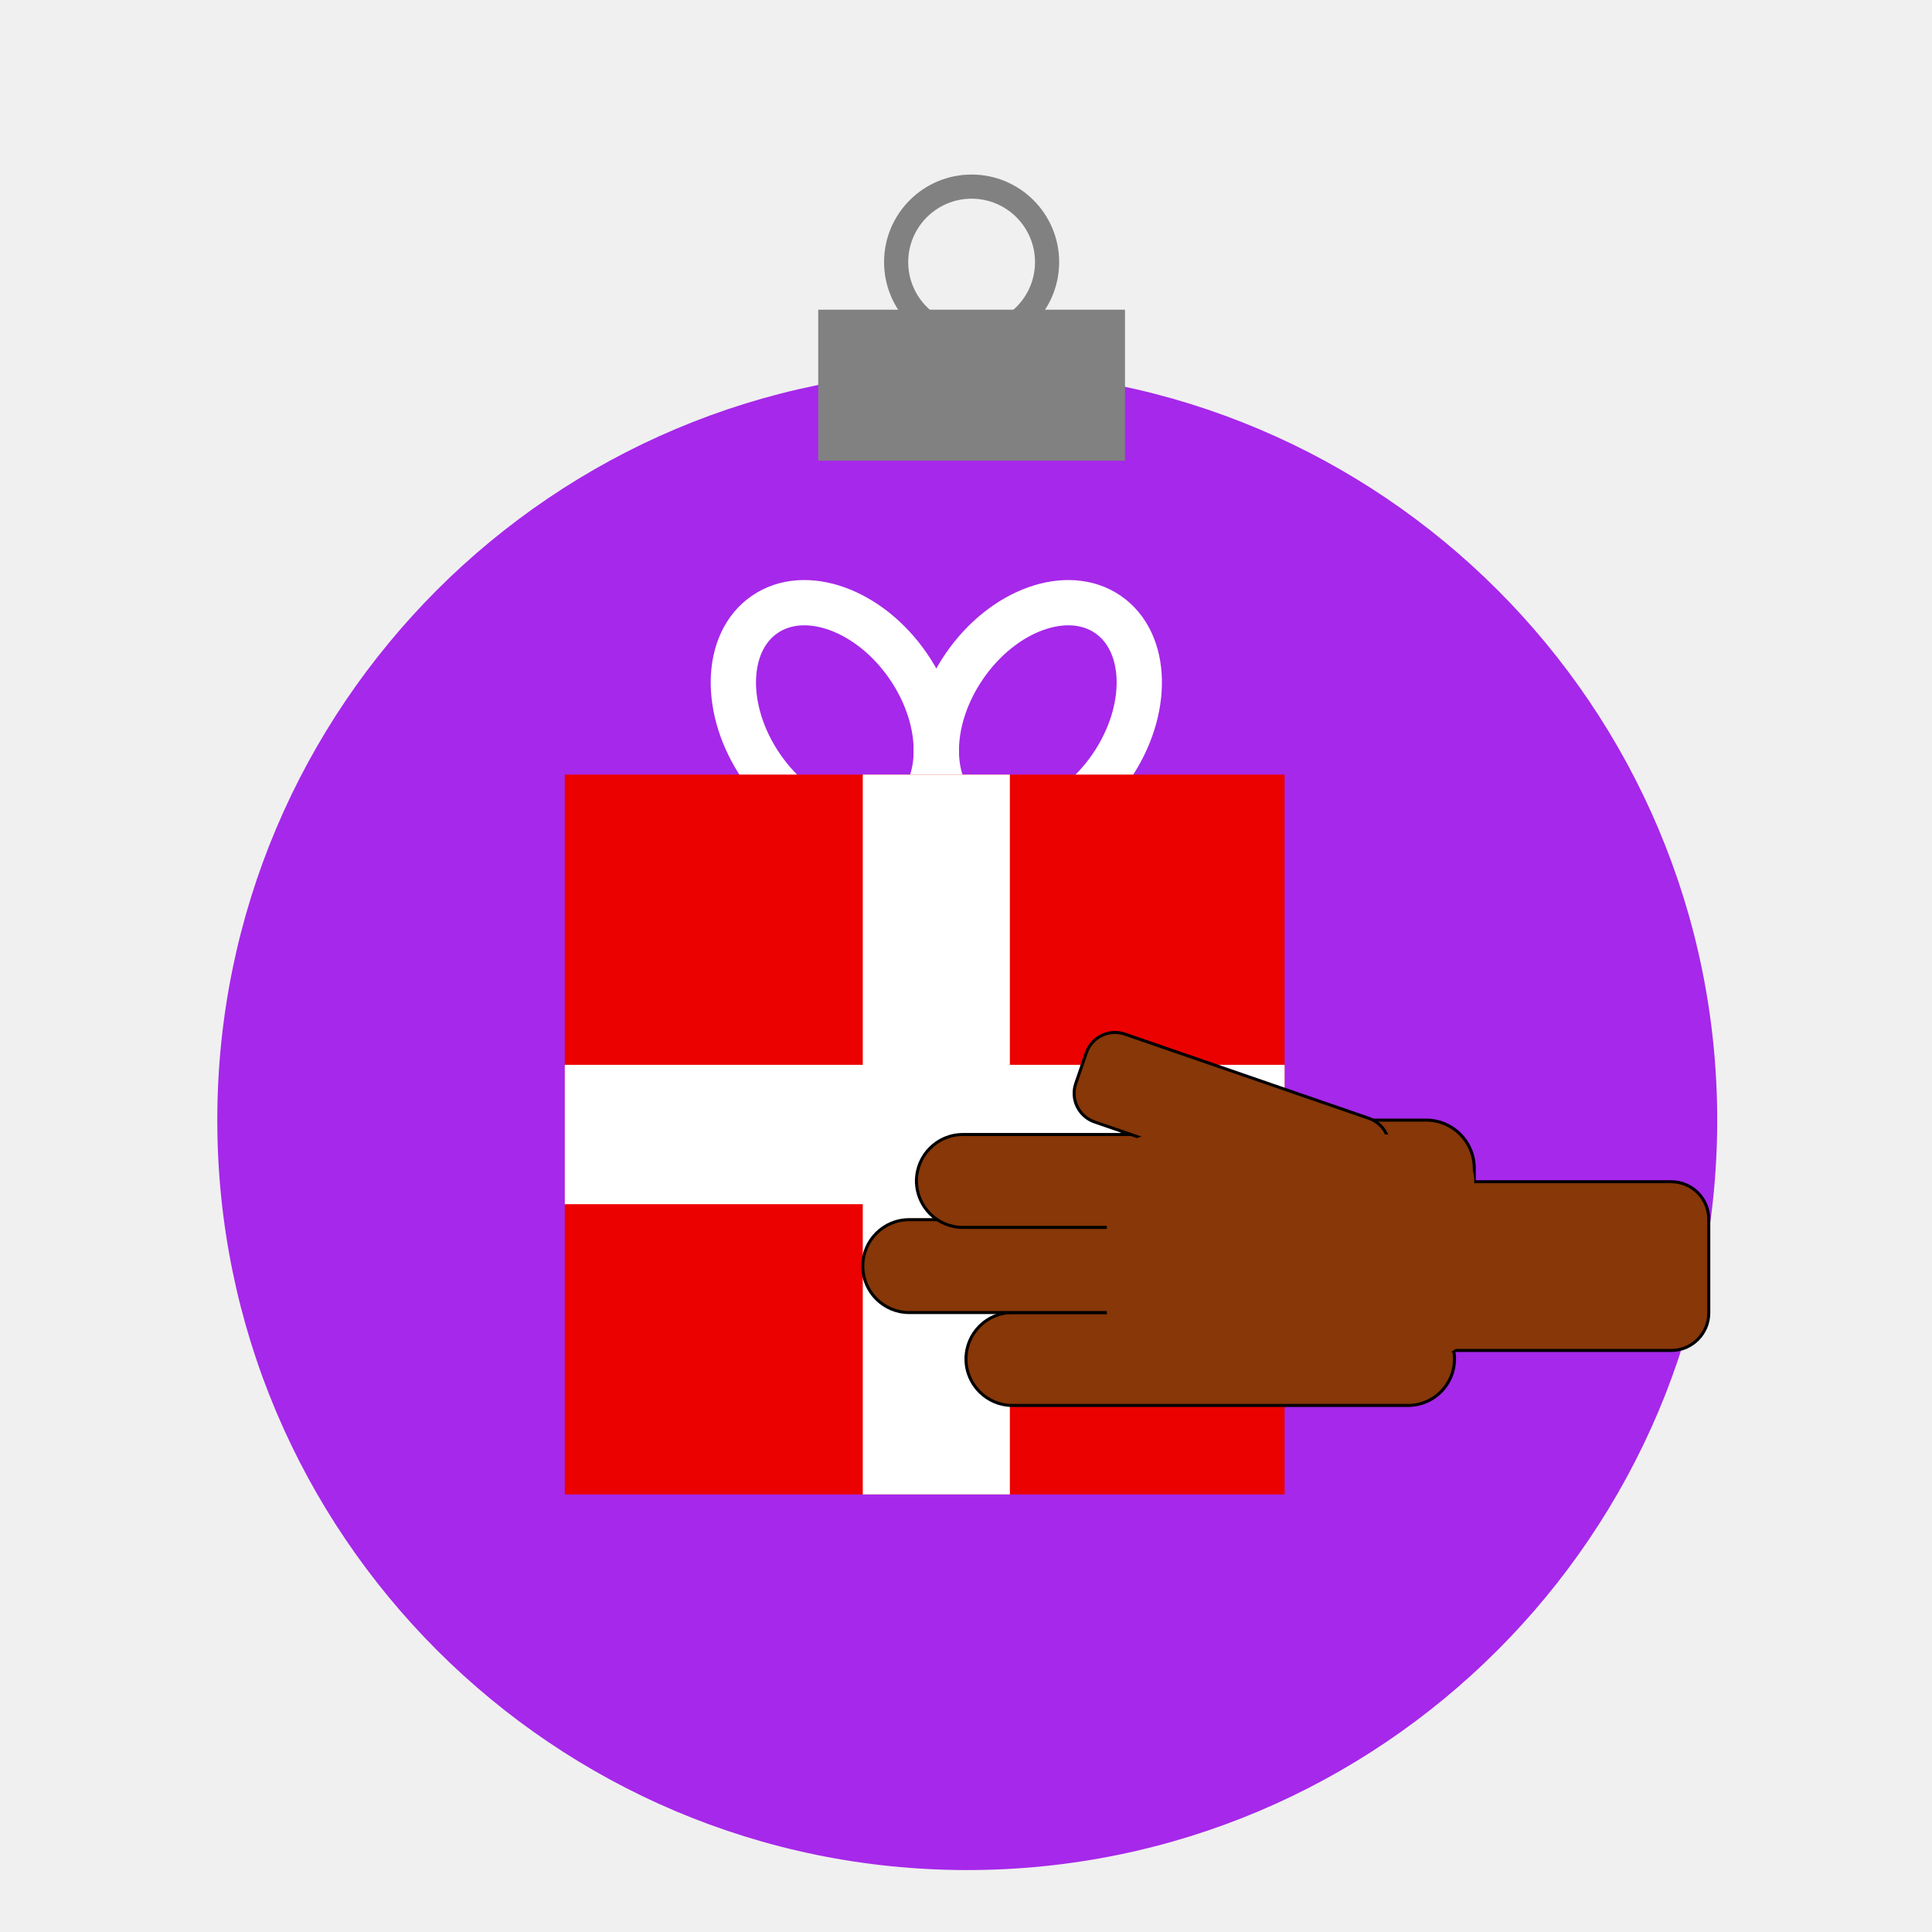
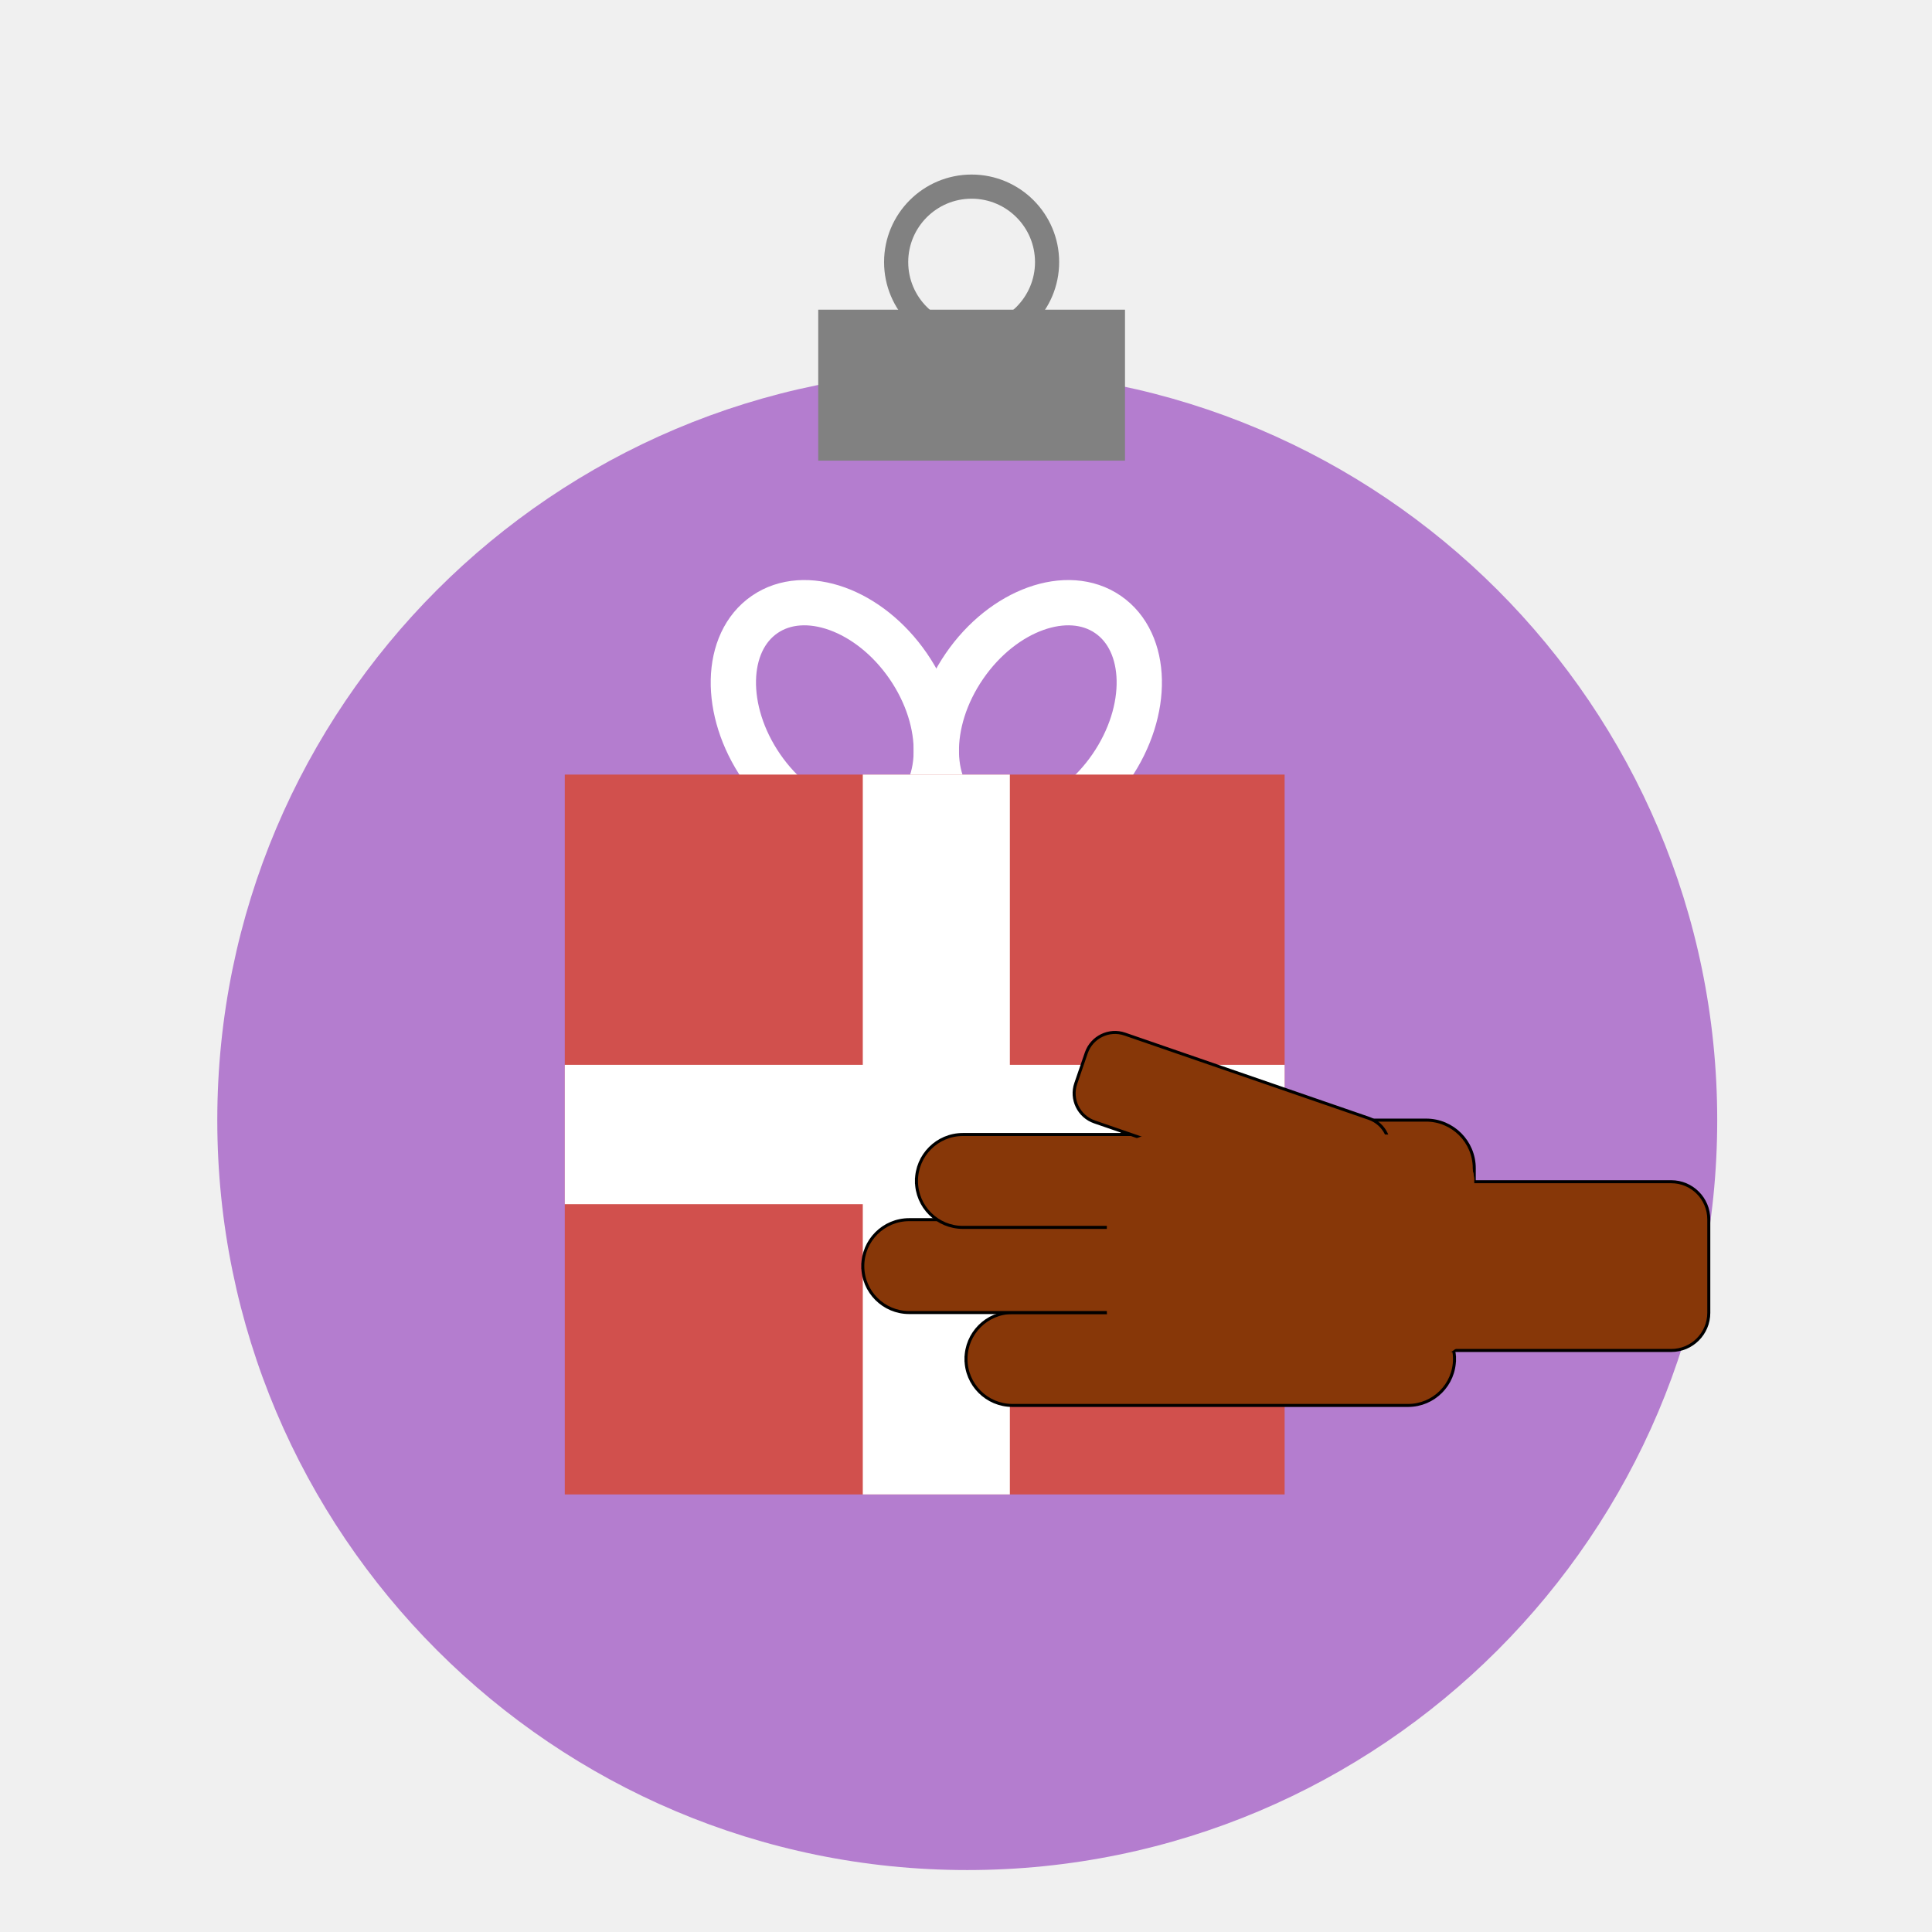
- <svg xmlns="http://www.w3.org/2000/svg" xmlns:xlink="http://www.w3.org/1999/xlink" version="1.1" preserveAspectRatio="xMidYMid meet" viewBox="0 0 640 640" width="640" height="640">
-   <defs>
+ <svg xmlns="http://www.w3.org/2000/svg" xmlns:xlink="http://www.w3.org/1999/xlink" version="1.1" preserveAspectRatio="xMidYMid meet" viewBox="0 0 640 640" width="640" height="640" id="svg4951">
+   <defs id="defs4845">
    <path d="M568.85 371.05C568.85 508.16 457.53 619.48 320.41 619.48C183.3 619.48 71.98 508.16 71.98 371.05C71.98 233.93 183.3 122.61 320.41 122.61C457.53 122.61 568.85 233.93 568.85 371.05Z" id="axWbcsZxH" />
    <path d="" id="a3WcGdaPEy" />
    <path d="M271.05 102.59L323.78 102.59L372.67 102.59L372.67 152.59L271.05 152.59L271.05 102.59Z" id="a1omTXCspi" />
    <path d="M346.86 86.82C346.86 100.62 335.66 111.82 321.86 111.82C308.06 111.82 296.86 100.62 296.86 86.82C296.86 73.02 308.06 61.82 321.86 61.82C335.66 61.82 346.86 73.02 346.86 86.82Z" id="a21V7aPRNB" />
    <path d="M368.08 254.07C355.26 272.72 333.95 280.39 320.54 271.17C307.13 261.95 306.66 239.31 319.49 220.65C332.31 202 353.62 194.33 367.03 203.55C380.44 212.77 380.91 235.41 368.08 254.07Z" id="b1xdPhfLHp" />
    <path d="M252.25 254.07C265.08 272.72 286.38 280.39 299.79 271.17C313.2 261.95 313.68 239.31 300.85 220.65C288.02 202 266.72 194.33 253.31 203.55C239.9 212.77 239.42 235.41 252.25 254.07Z" id="b11ill16IX" />
    <path d="M187.09 256.59L425.55 256.59L425.55 495.05L187.09 495.05L187.09 256.59Z" id="b13rkfIoQN" />
    <path d="M285.81 256.59L334.53 256.59L334.53 495.05L285.81 495.05L285.81 256.59Z" id="c1jr8Kwoux" />
    <path d="M187.09 352.74L425.55 352.74L425.55 398.9L187.09 398.9L187.09 352.74Z" id="a4Jhm9IFf7" />
    <path d="M466.44 434.8C474.94 434.8 481.82 441.68 481.82 450.18C481.82 453.26 481.82 447.1 481.82 450.18C481.82 458.68 474.94 465.57 466.44 465.57C437.15 465.57 364.67 465.57 335.38 465.57C326.89 465.57 320 458.68 320 450.18C320 447.1 320 453.26 320 450.18C320 441.68 326.89 434.8 335.38 434.8C364.67 434.8 437.15 434.8 466.44 434.8Z" id="bnpbiXAaA" />
    <path d="M472.41 371.05C481.23 371.05 488.37 378.19 488.37 387.01C488.37 398.69 488.37 417.76 488.37 429.44C488.37 438.26 481.23 445.41 472.41 445.41C451.27 445.41 403.82 445.41 382.68 445.41C373.87 445.41 366.72 438.26 366.72 429.44C366.72 417.76 366.72 398.69 366.72 387.01C366.72 378.19 373.87 371.05 382.68 371.05C403.82 371.05 451.27 371.05 472.41 371.05Z" id="c3vsFY0T5j" />
    <path d="M432.25 404.03C440.74 404.03 447.63 410.91 447.63 419.41C447.63 422.49 447.63 416.33 447.63 419.41C447.63 427.91 440.74 434.8 432.25 434.8C402.96 434.8 330.48 434.8 301.19 434.8C292.7 434.8 285.81 427.91 285.81 419.41C285.81 416.33 285.81 422.49 285.81 419.41C285.81 410.91 292.7 404.03 301.19 404.03C330.48 404.03 402.96 404.03 432.25 404.03Z" id="f4QL5aXIgb" />
    <path d="M450.03 375.82C458.53 375.82 465.41 382.71 465.41 391.21C465.41 394.28 465.41 388.13 465.41 391.21C465.41 399.7 458.53 406.59 450.03 406.59C420.74 406.59 348.26 406.59 318.97 406.59C310.48 406.59 303.59 399.7 303.59 391.21C303.59 388.13 303.59 394.28 303.59 391.21C303.59 382.71 310.48 375.82 318.97 375.82C348.26 375.82 420.74 375.82 450.03 375.82Z" id="dVuPk4c5n" />
    <path d="M472.41 375.82C481.23 375.82 488.37 382.97 488.37 391.78C488.37 403.46 488.37 422.54 488.37 434.22C488.37 443.03 481.23 450.18 472.41 450.18C451.27 450.18 403.82 450.18 382.68 450.18C373.87 450.18 366.72 443.03 366.72 434.22C366.72 422.54 366.72 403.46 366.72 391.78C366.72 382.97 373.87 375.82 382.68 375.82C403.82 375.82 451.27 375.82 472.41 375.82Z" id="aqM3osSbe" />
    <path d="M453.45 370.45C458.7 372.25 461.48 377.97 459.67 383.21C458.32 387.13 457.54 389.4 456.18 393.32C454.38 398.56 448.66 401.34 443.42 399.53C425.36 393.3 380.65 377.88 362.58 371.65C357.34 369.84 354.56 364.13 356.37 358.89C357.72 354.97 358.5 352.7 359.85 348.78C361.66 343.54 367.38 340.75 372.62 342.56C390.68 348.79 435.39 364.21 453.45 370.45Z" id="jEvnjGiwm" />
    <path d="M553.61 391.46C560.49 391.46 566.06 397.04 566.06 403.92C566.06 412.61 566.06 426.21 566.06 434.9C566.06 441.78 560.49 447.36 553.61 447.36C531.77 447.36 478.71 447.36 456.87 447.36C449.99 447.36 444.41 441.78 444.41 434.9C444.41 426.21 444.41 412.61 444.41 403.92C444.41 397.04 449.99 391.46 456.87 391.46C478.71 391.46 531.77 391.46 553.61 391.46Z" id="bd4NHDVc7" />
    <path d="M472.41 375.82C481.23 375.82 488.37 382.97 488.37 391.78C488.37 403.46 488.37 422.54 488.37 434.22C488.37 443.03 481.23 450.18 472.41 450.18C451.27 450.18 403.82 450.18 382.68 450.18C373.87 450.18 366.72 443.03 366.72 434.22C366.72 422.54 366.72 403.46 366.72 391.78C366.72 382.97 373.87 375.82 382.68 375.82C403.82 375.82 451.27 375.82 472.41 375.82Z" id="b2T0Kj4GUJ" />
  </defs>
-   <g>
-     <g>
-       <g>
-         <use xlink:href="#axWbcsZxH" opacity="1" fill="#a628ea" fill-opacity="1" />
+   <g id="g4947">
+     <g id="g4849">
+       <use height="100%" width="100%" y="0" x="0" style="opacity:1;fill:#b47dcf;fill-opacity:1" id="use4847" xlink:href="#axWbcsZxH" />
+     </g>
+     <g id="g4855">
+       <g id="g4853">
+         <use height="100%" width="100%" y="0" x="0" style="opacity:1;fill-opacity:0;stroke:#000000;stroke-width:2;stroke-opacity:1" id="use4851" xlink:href="#a3WcGdaPEy" />
      </g>
-       <g>
-         <g>
-           <use xlink:href="#a3WcGdaPEy" opacity="1" fill-opacity="0" stroke="#000000" stroke-width="2" stroke-opacity="1" />
-         </g>
+     </g>
+     <g id="g4859">
+       <use height="100%" width="100%" y="0" x="0" style="opacity:1;fill:#818181;fill-opacity:1" id="use4857" xlink:href="#a1omTXCspi" />
+     </g>
+     <g id="g4865">
+       <g id="g4863">
+         <use height="100%" width="100%" y="0" x="0" style="opacity:1;fill-opacity:0;stroke:#818181;stroke-width:8;stroke-opacity:1" id="use4861" xlink:href="#a21V7aPRNB" />
      </g>
-       <g>
-         <use xlink:href="#a1omTXCspi" opacity="1" fill="#818181" fill-opacity="1" />
+     </g>
+     <g id="g4871">
+       <g id="g4869">
+         <use height="100%" width="100%" y="0" x="0" style="opacity:1;fill-opacity:0;stroke:#ffffff;stroke-width:15;stroke-opacity:1" id="use4867" xlink:href="#b1xdPhfLHp" />
      </g>
-       <g>
-         <g>
-           <use xlink:href="#a21V7aPRNB" opacity="1" fill-opacity="0" stroke="#818181" stroke-width="8" stroke-opacity="1" />
-         </g>
+     </g>
+     <g id="g4877">
+       <g id="g4875">
+         <use height="100%" width="100%" y="0" x="0" style="opacity:1;fill-opacity:0;stroke:#ffffff;stroke-width:15;stroke-opacity:1" id="use4873" xlink:href="#b11ill16IX" />
      </g>
-       <g>
-         <g>
-           <use xlink:href="#b1xdPhfLHp" opacity="1" fill-opacity="0" stroke="#ffffff" stroke-width="15" stroke-opacity="1" />
-         </g>
+     </g>
+     <g id="g4881" style="fill:#d1504d;fill-opacity:1">
+       <use height="100%" width="100%" y="0" x="0" style="opacity:1;fill:#d1504d;fill-opacity:1" id="use4879" xlink:href="#b13rkfIoQN" />
+     </g>
+     <g id="g4885">
+       <use height="100%" width="100%" y="0" x="0" style="opacity:1;fill:#ffffff;fill-opacity:1" id="use4883" xlink:href="#c1jr8Kwoux" />
+     </g>
+     <g id="g4889">
+       <use height="100%" width="100%" y="0" x="0" style="opacity:1;fill:#ffffff;fill-opacity:1" id="use4887" xlink:href="#a4Jhm9IFf7" />
+     </g>
+     <g id="g4897">
+       <use height="100%" width="100%" y="0" x="0" style="opacity:1;fill:#873708;fill-opacity:1" id="use4891" xlink:href="#bnpbiXAaA" />
+       <g id="g4895">
+         <use height="100%" width="100%" y="0" x="0" style="opacity:1;fill-opacity:0;stroke:#000000;stroke-width:1;stroke-opacity:1" id="use4893" xlink:href="#bnpbiXAaA" />
      </g>
-       <g>
-         <g>
-           <use xlink:href="#b11ill16IX" opacity="1" fill-opacity="0" stroke="#ffffff" stroke-width="15" stroke-opacity="1" />
-         </g>
+     </g>
+     <g id="g4905">
+       <use height="100%" width="100%" y="0" x="0" style="opacity:1;fill:#873708;fill-opacity:1" id="use4899" xlink:href="#c3vsFY0T5j" />
+       <g id="g4903">
+         <use height="100%" width="100%" y="0" x="0" style="opacity:1;fill-opacity:0;stroke:#000000;stroke-width:1;stroke-opacity:1" id="use4901" xlink:href="#c3vsFY0T5j" />
      </g>
-       <g>
-         <use xlink:href="#b13rkfIoQN" opacity="1" fill="#ec0101" fill-opacity="1" />
+     </g>
+     <g id="g4913">
+       <use height="100%" width="100%" y="0" x="0" style="opacity:1;fill:#873708;fill-opacity:1" id="use4907" xlink:href="#f4QL5aXIgb" />
+       <g id="g4911">
+         <use height="100%" width="100%" y="0" x="0" style="opacity:1;fill-opacity:0;stroke:#000000;stroke-width:1;stroke-opacity:1" id="use4909" xlink:href="#f4QL5aXIgb" />
      </g>
-       <g>
-         <use xlink:href="#c1jr8Kwoux" opacity="1" fill="#ffffff" fill-opacity="1" />
+     </g>
+     <g id="g4921">
+       <use height="100%" width="100%" y="0" x="0" style="opacity:1;fill:#873708;fill-opacity:1" id="use4915" xlink:href="#dVuPk4c5n" />
+       <g id="g4919">
+         <use height="100%" width="100%" y="0" x="0" style="opacity:1;fill-opacity:0;stroke:#000000;stroke-width:1;stroke-opacity:1" id="use4917" xlink:href="#dVuPk4c5n" />
      </g>
-       <g>
-         <use xlink:href="#a4Jhm9IFf7" opacity="1" fill="#ffffff" fill-opacity="1" />
+     </g>
+     <g id="g4925">
+       <use height="100%" width="100%" y="0" x="0" style="opacity:1;fill:#873708;fill-opacity:1" id="use4923" xlink:href="#aqM3osSbe" />
+     </g>
+     <g id="g4933">
+       <use height="100%" width="100%" y="0" x="0" style="opacity:1;fill:#873708;fill-opacity:1" id="use4927" xlink:href="#jEvnjGiwm" />
+       <g id="g4931">
+         <use height="100%" width="100%" y="0" x="0" style="opacity:1;fill-opacity:0;stroke:#000000;stroke-width:1;stroke-opacity:1" id="use4929" xlink:href="#jEvnjGiwm" />
      </g>
-       <g>
-         <use xlink:href="#bnpbiXAaA" opacity="1" fill="#873708" fill-opacity="1" />
-         <g>
-           <use xlink:href="#bnpbiXAaA" opacity="1" fill-opacity="0" stroke="#000000" stroke-width="1" stroke-opacity="1" />
-         </g>
+     </g>
+     <g id="g4941">
+       <use height="100%" width="100%" y="0" x="0" style="opacity:1;fill:#873708;fill-opacity:1" id="use4935" xlink:href="#bd4NHDVc7" />
+       <g id="g4939">
+         <use height="100%" width="100%" y="0" x="0" style="opacity:1;fill-opacity:0;stroke:#000000;stroke-width:1;stroke-opacity:1" id="use4937" xlink:href="#bd4NHDVc7" />
      </g>
-       <g>
-         <use xlink:href="#c3vsFY0T5j" opacity="1" fill="#873708" fill-opacity="1" />
-         <g>
-           <use xlink:href="#c3vsFY0T5j" opacity="1" fill-opacity="0" stroke="#000000" stroke-width="1" stroke-opacity="1" />
-         </g>
-       </g>
-       <g>
-         <use xlink:href="#f4QL5aXIgb" opacity="1" fill="#873708" fill-opacity="1" />
-         <g>
-           <use xlink:href="#f4QL5aXIgb" opacity="1" fill-opacity="0" stroke="#000000" stroke-width="1" stroke-opacity="1" />
-         </g>
-       </g>
-       <g>
-         <use xlink:href="#dVuPk4c5n" opacity="1" fill="#873708" fill-opacity="1" />
-         <g>
-           <use xlink:href="#dVuPk4c5n" opacity="1" fill-opacity="0" stroke="#000000" stroke-width="1" stroke-opacity="1" />
-         </g>
-       </g>
-       <g>
-         <use xlink:href="#aqM3osSbe" opacity="1" fill="#873708" fill-opacity="1" />
-       </g>
-       <g>
-         <use xlink:href="#jEvnjGiwm" opacity="1" fill="#873708" fill-opacity="1" />
-         <g>
-           <use xlink:href="#jEvnjGiwm" opacity="1" fill-opacity="0" stroke="#000000" stroke-width="1" stroke-opacity="1" />
-         </g>
-       </g>
-       <g>
-         <use xlink:href="#bd4NHDVc7" opacity="1" fill="#873708" fill-opacity="1" />
-         <g>
-           <use xlink:href="#bd4NHDVc7" opacity="1" fill-opacity="0" stroke="#000000" stroke-width="1" stroke-opacity="1" />
-         </g>
-       </g>
-       <g>
-         <use xlink:href="#b2T0Kj4GUJ" opacity="1" fill="#873708" fill-opacity="1" />
-       </g>
+     </g>
+     <g id="g4945">
+       <use height="100%" width="100%" y="0" x="0" style="opacity:1;fill:#873708;fill-opacity:1" id="use4943" xlink:href="#b2T0Kj4GUJ" />
    </g>
  </g>
</svg>
